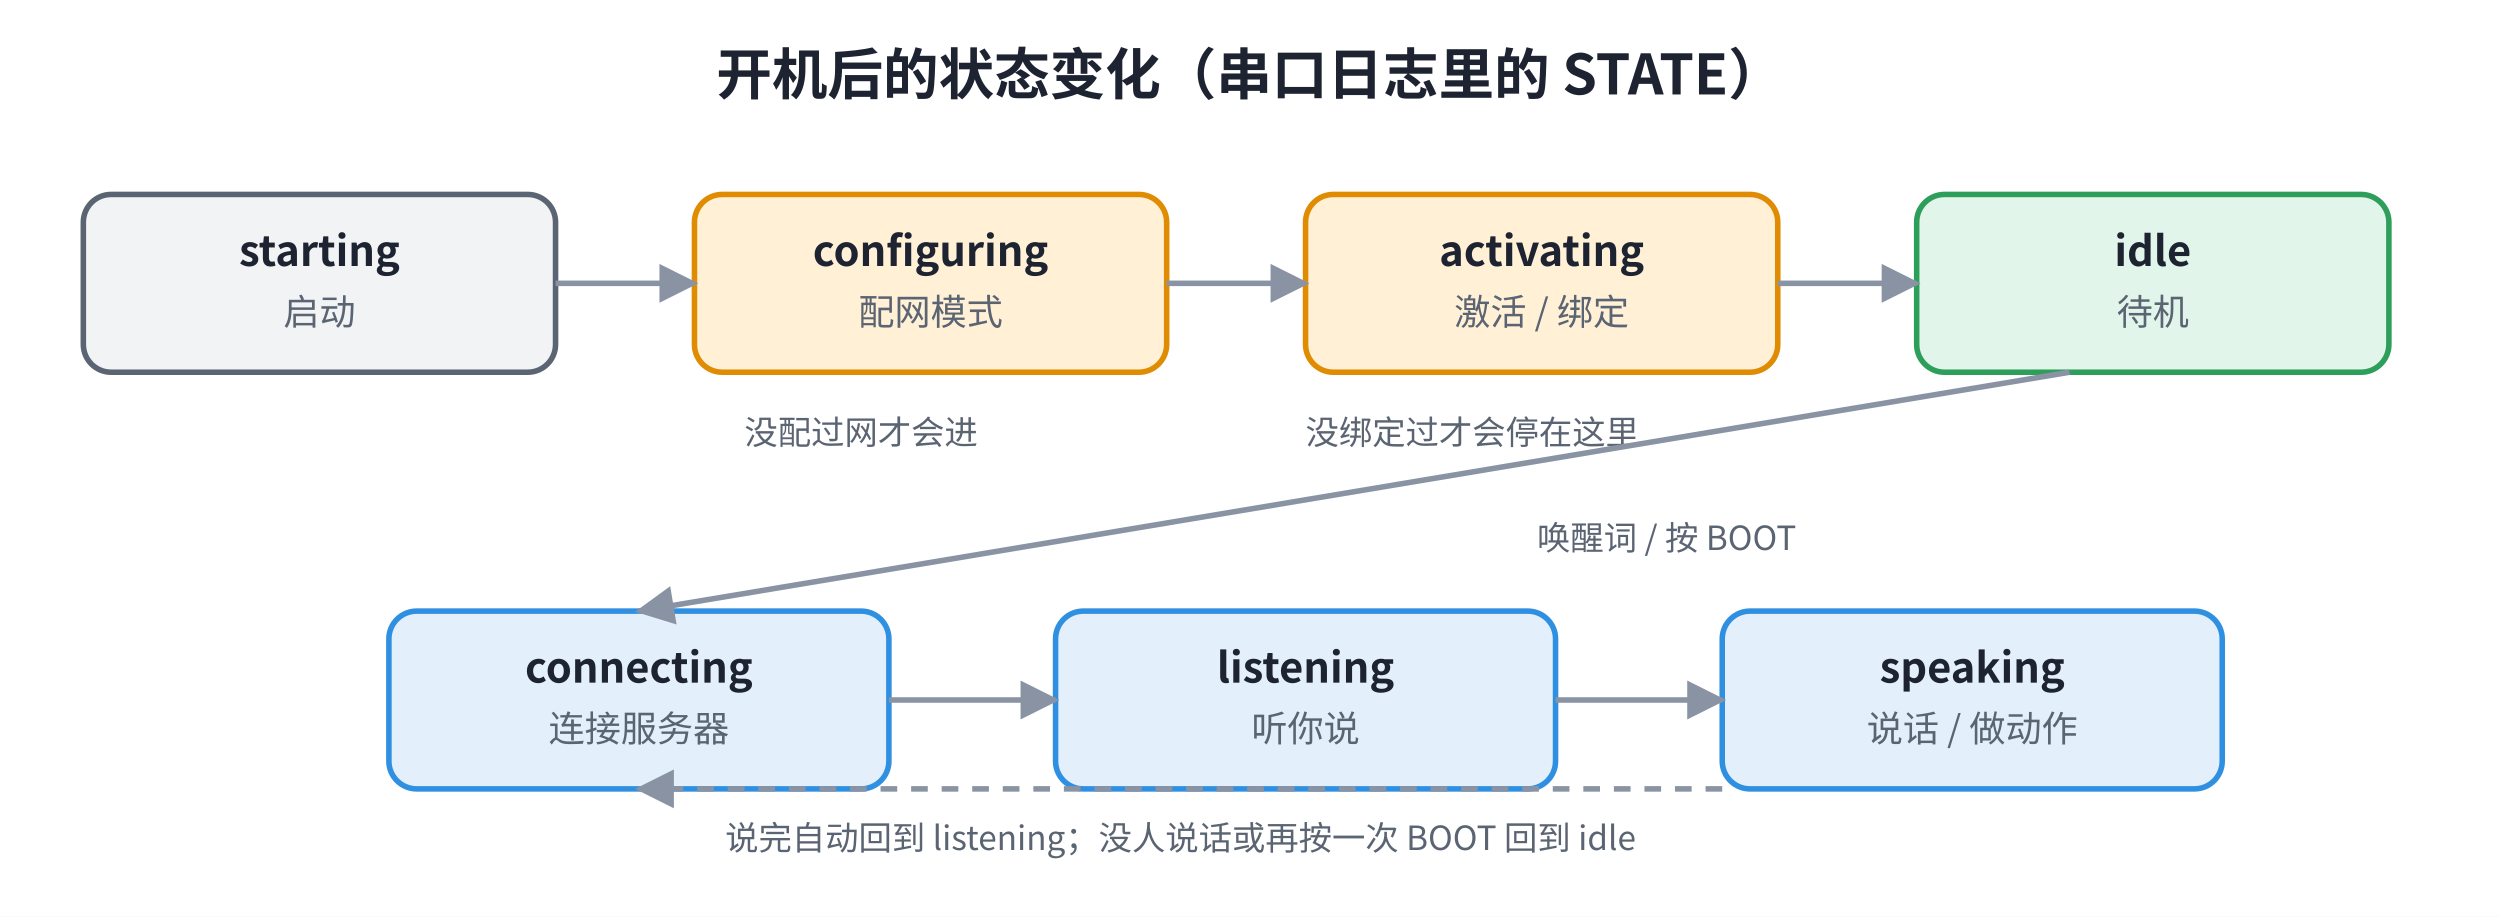
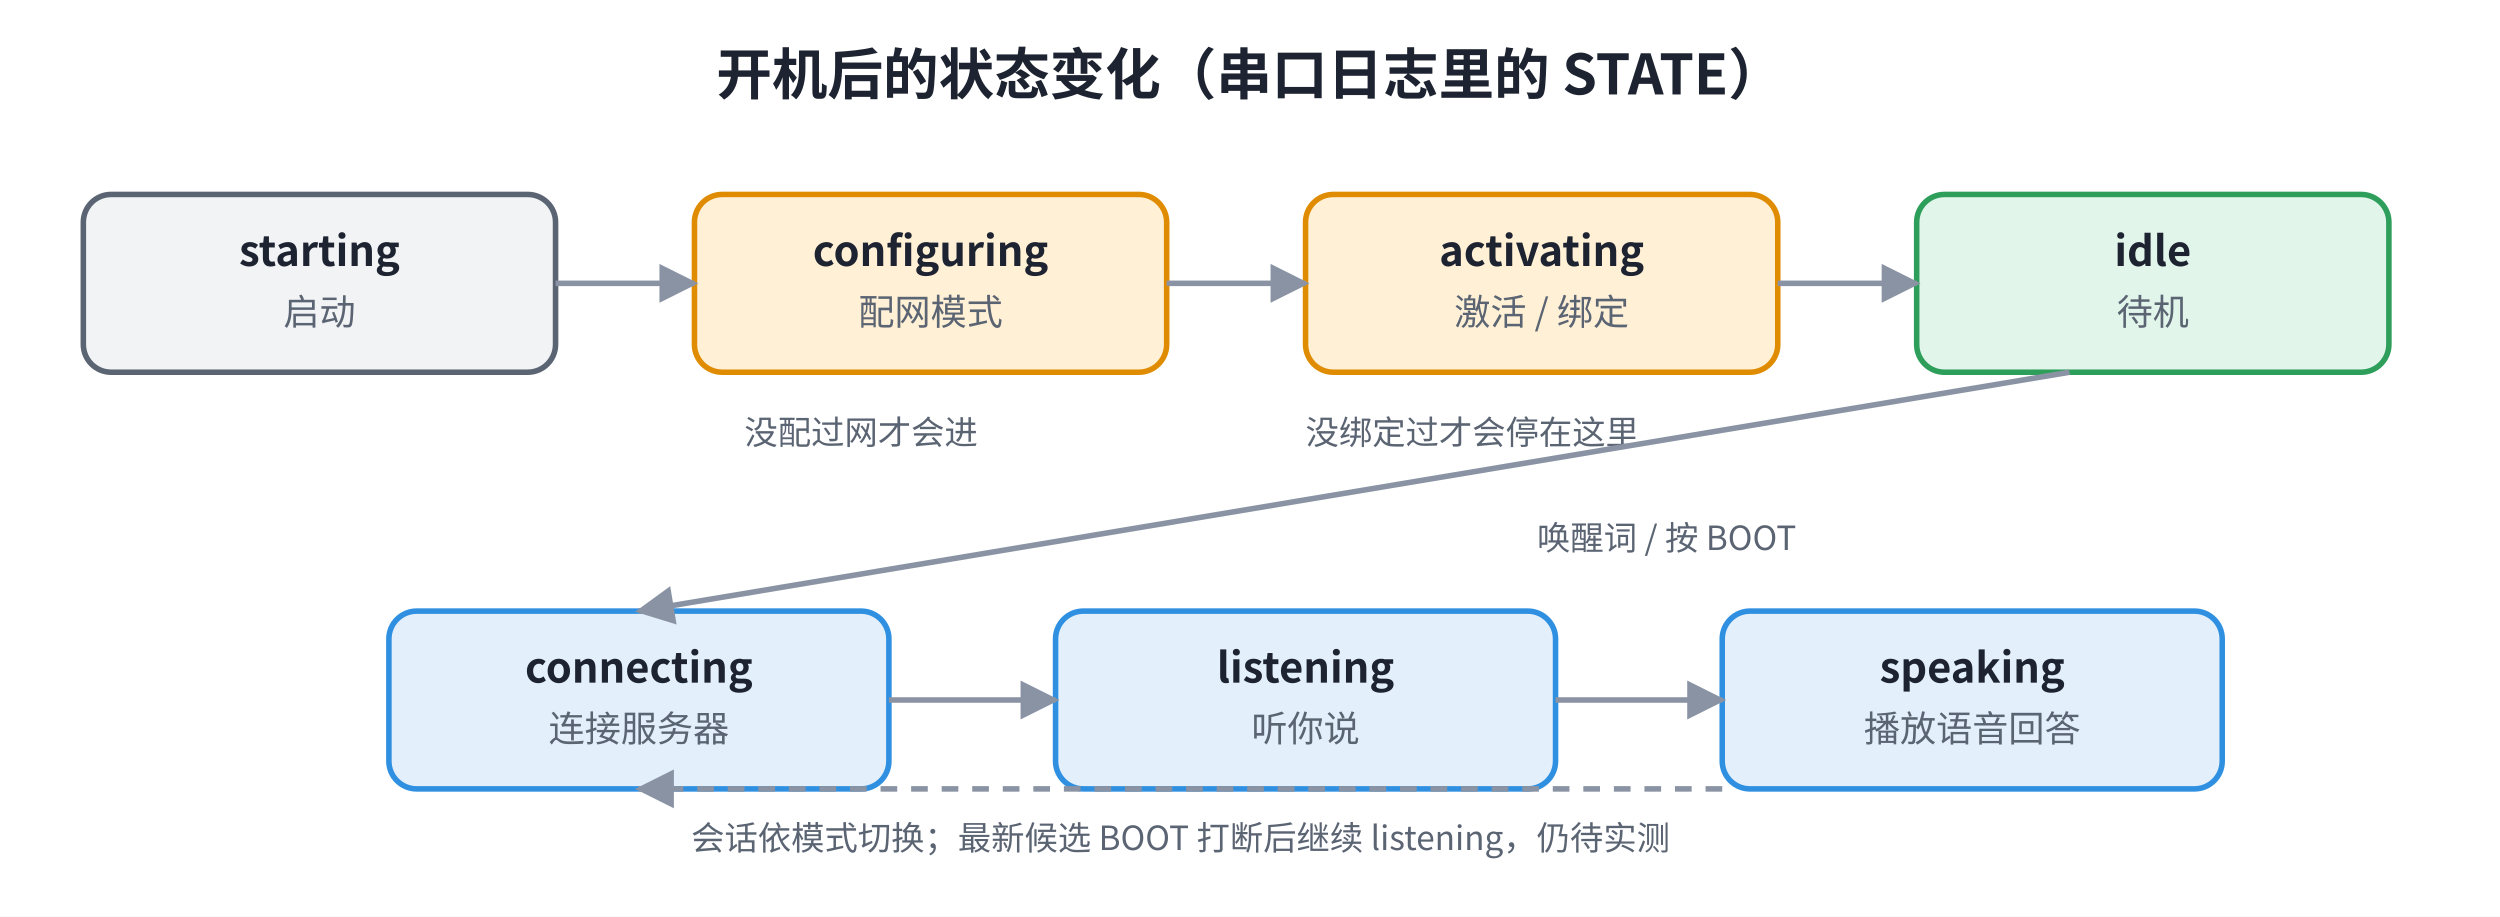
<svg xmlns="http://www.w3.org/2000/svg" viewBox="0 0 900 330" width="900" height="330">
  <defs>
    <marker id="arr" viewBox="0 0 10 10" refX="9" refY="5" markerWidth="7" markerHeight="7" orient="auto">
      <path d="M0,0 L10,5 L0,10 z" fill="#8a93a3" />
    </marker>
    <marker id="arrs" viewBox="0 0 10 10" refX="1" refY="5" markerWidth="7" markerHeight="7" orient="auto">
      <path d="M10,0 L0,5 L10,10 z" fill="#8a93a3" />
    </marker>
  </defs>
  <rect width="900" height="330" fill="#ffffff" />
  <text x="450" y="34" font-size="20" font-weight="700" fill="#1d2330" text-anchor="middle" font-family="PingFang SC, Microsoft YaHei, Noto Sans CJK SC, sans-serif">开机后的状态变化（串口日志里的 STATE）</text>
  <rect x="30" y="70" width="170" height="64" rx="10" fill="#f1f3f5" stroke="#5b6472" stroke-width="2" />
  <text x="115.0" y="95.75" font-size="15" font-weight="600" fill="#1d2330" text-anchor="middle" font-family="PingFang SC, Microsoft YaHei, Noto Sans CJK SC, sans-serif">starting</text>
  <text x="115.0" y="117.0" font-size="13" font-weight="400" fill="#5b6472" text-anchor="middle" font-family="PingFang SC, Microsoft YaHei, Noto Sans CJK SC, sans-serif">启动</text>
  <rect x="250" y="70" width="170" height="64" rx="10" fill="#fff0d6" stroke="#e08c02" stroke-width="2" />
  <text x="335.0" y="95.75" font-size="15" font-weight="600" fill="#1d2330" text-anchor="middle" font-family="PingFang SC, Microsoft YaHei, Noto Sans CJK SC, sans-serif">configuring</text>
  <text x="335.0" y="117.0" font-size="13" font-weight="400" fill="#5b6472" text-anchor="middle" font-family="PingFang SC, Microsoft YaHei, Noto Sans CJK SC, sans-serif">配网模式</text>
  <line x1="200" y1="102" x2="250" y2="102" stroke="#8a93a3" stroke-width="2" marker-end="url(#arr)" />
  <rect x="470" y="70" width="170" height="64" rx="10" fill="#fff0d6" stroke="#e08c02" stroke-width="2" />
  <text x="555.0" y="95.75" font-size="15" font-weight="600" fill="#1d2330" text-anchor="middle" font-family="PingFang SC, Microsoft YaHei, Noto Sans CJK SC, sans-serif">activating</text>
  <text x="555.0" y="117.0" font-size="13" font-weight="400" fill="#5b6472" text-anchor="middle" font-family="PingFang SC, Microsoft YaHei, Noto Sans CJK SC, sans-serif">激活 / 绑定</text>
  <line x1="420" y1="102" x2="470" y2="102" stroke="#8a93a3" stroke-width="2" marker-end="url(#arr)" />
  <rect x="690" y="70" width="170" height="64" rx="10" fill="#e2f5ea" stroke="#2e9e5b" stroke-width="2" />
  <text x="775.0" y="95.75" font-size="15" font-weight="600" fill="#1d2330" text-anchor="middle" font-family="PingFang SC, Microsoft YaHei, Noto Sans CJK SC, sans-serif">idle</text>
  <text x="775.0" y="117.0" font-size="13" font-weight="400" fill="#5b6472" text-anchor="middle" font-family="PingFang SC, Microsoft YaHei, Noto Sans CJK SC, sans-serif">待机</text>
  <line x1="640" y1="102" x2="690" y2="102" stroke="#8a93a3" stroke-width="2" marker-end="url(#arr)" />
  <text x="310" y="160" font-size="12" font-weight="400" fill="#5b6472" text-anchor="middle" font-family="PingFang SC, Microsoft YaHei, Noto Sans CJK SC, sans-serif">没配过网才会进</text>
  <text x="530" y="160" font-size="12" font-weight="400" fill="#5b6472" text-anchor="middle" font-family="PingFang SC, Microsoft YaHei, Noto Sans CJK SC, sans-serif">没绑定过才会停在这里</text>
  <rect x="140" y="220" width="180" height="64" rx="10" fill="#e3f0fc" stroke="#2f8fe0" stroke-width="2" />
  <text x="230.0" y="245.75" font-size="15" font-weight="600" fill="#1d2330" text-anchor="middle" font-family="PingFang SC, Microsoft YaHei, Noto Sans CJK SC, sans-serif">connecting</text>
  <text x="230.0" y="267.0" font-size="13" font-weight="400" fill="#5b6472" text-anchor="middle" font-family="PingFang SC, Microsoft YaHei, Noto Sans CJK SC, sans-serif">连接服务器</text>
  <rect x="380" y="220" width="180" height="64" rx="10" fill="#e3f0fc" stroke="#2f8fe0" stroke-width="2" />
  <text x="470.0" y="245.75" font-size="15" font-weight="600" fill="#1d2330" text-anchor="middle" font-family="PingFang SC, Microsoft YaHei, Noto Sans CJK SC, sans-serif">listening</text>
  <text x="470.0" y="267.0" font-size="13" font-weight="400" fill="#5b6472" text-anchor="middle" font-family="PingFang SC, Microsoft YaHei, Noto Sans CJK SC, sans-serif">听你说</text>
  <line x1="320" y1="252" x2="380" y2="252" stroke="#8a93a3" stroke-width="2" marker-end="url(#arr)" />
  <rect x="620" y="220" width="180" height="64" rx="10" fill="#e3f0fc" stroke="#2f8fe0" stroke-width="2" />
  <text x="710.0" y="245.75" font-size="15" font-weight="600" fill="#1d2330" text-anchor="middle" font-family="PingFang SC, Microsoft YaHei, Noto Sans CJK SC, sans-serif">speaking</text>
-   <text x="710.0" y="267.0" font-size="13" font-weight="400" fill="#5b6472" text-anchor="middle" font-family="PingFang SC, Microsoft YaHei, Noto Sans CJK SC, sans-serif">说话 / 做动作</text>
+   <text x="710.0" y="267.0" font-size="13" font-weight="400" fill="#5b6472" text-anchor="middle" font-family="PingFang SC, Microsoft YaHei, Noto Sans CJK SC, sans-serif">播放语音回答</text>
  <line x1="560" y1="252" x2="620" y2="252" stroke="#8a93a3" stroke-width="2" marker-end="url(#arr)" />
  <line x1="745" y1="134" x2="230" y2="220" stroke="#8a93a3" stroke-width="2" marker-end="url(#arr)" />
  <text x="600" y="198" font-size="12" font-weight="400" fill="#5b6472" text-anchor="middle" font-family="PingFang SC, Microsoft YaHei, Noto Sans CJK SC, sans-serif">唤醒词 / 按 BOOT</text>
  <line x1="620" y1="284" x2="230" y2="284" stroke="#8a93a3" stroke-width="2" stroke-dasharray="6 5" marker-end="url(#arr)" />
-   <text x="425" y="306" font-size="12" font-weight="400" fill="#5b6472" text-anchor="middle" font-family="PingFang SC, Microsoft YaHei, Noto Sans CJK SC, sans-serif">说完自动回到 listening；没人说话或再按一次 BOOT 回到 idle</text>
+   <text x="425" y="306" font-size="12" font-weight="400" fill="#5b6472" text-anchor="middle" font-family="PingFang SC, Microsoft YaHei, Noto Sans CJK SC, sans-serif">会话依模式切换；最新候选 BOOT 打断后继续 listening，仍待实测</text>
</svg>
